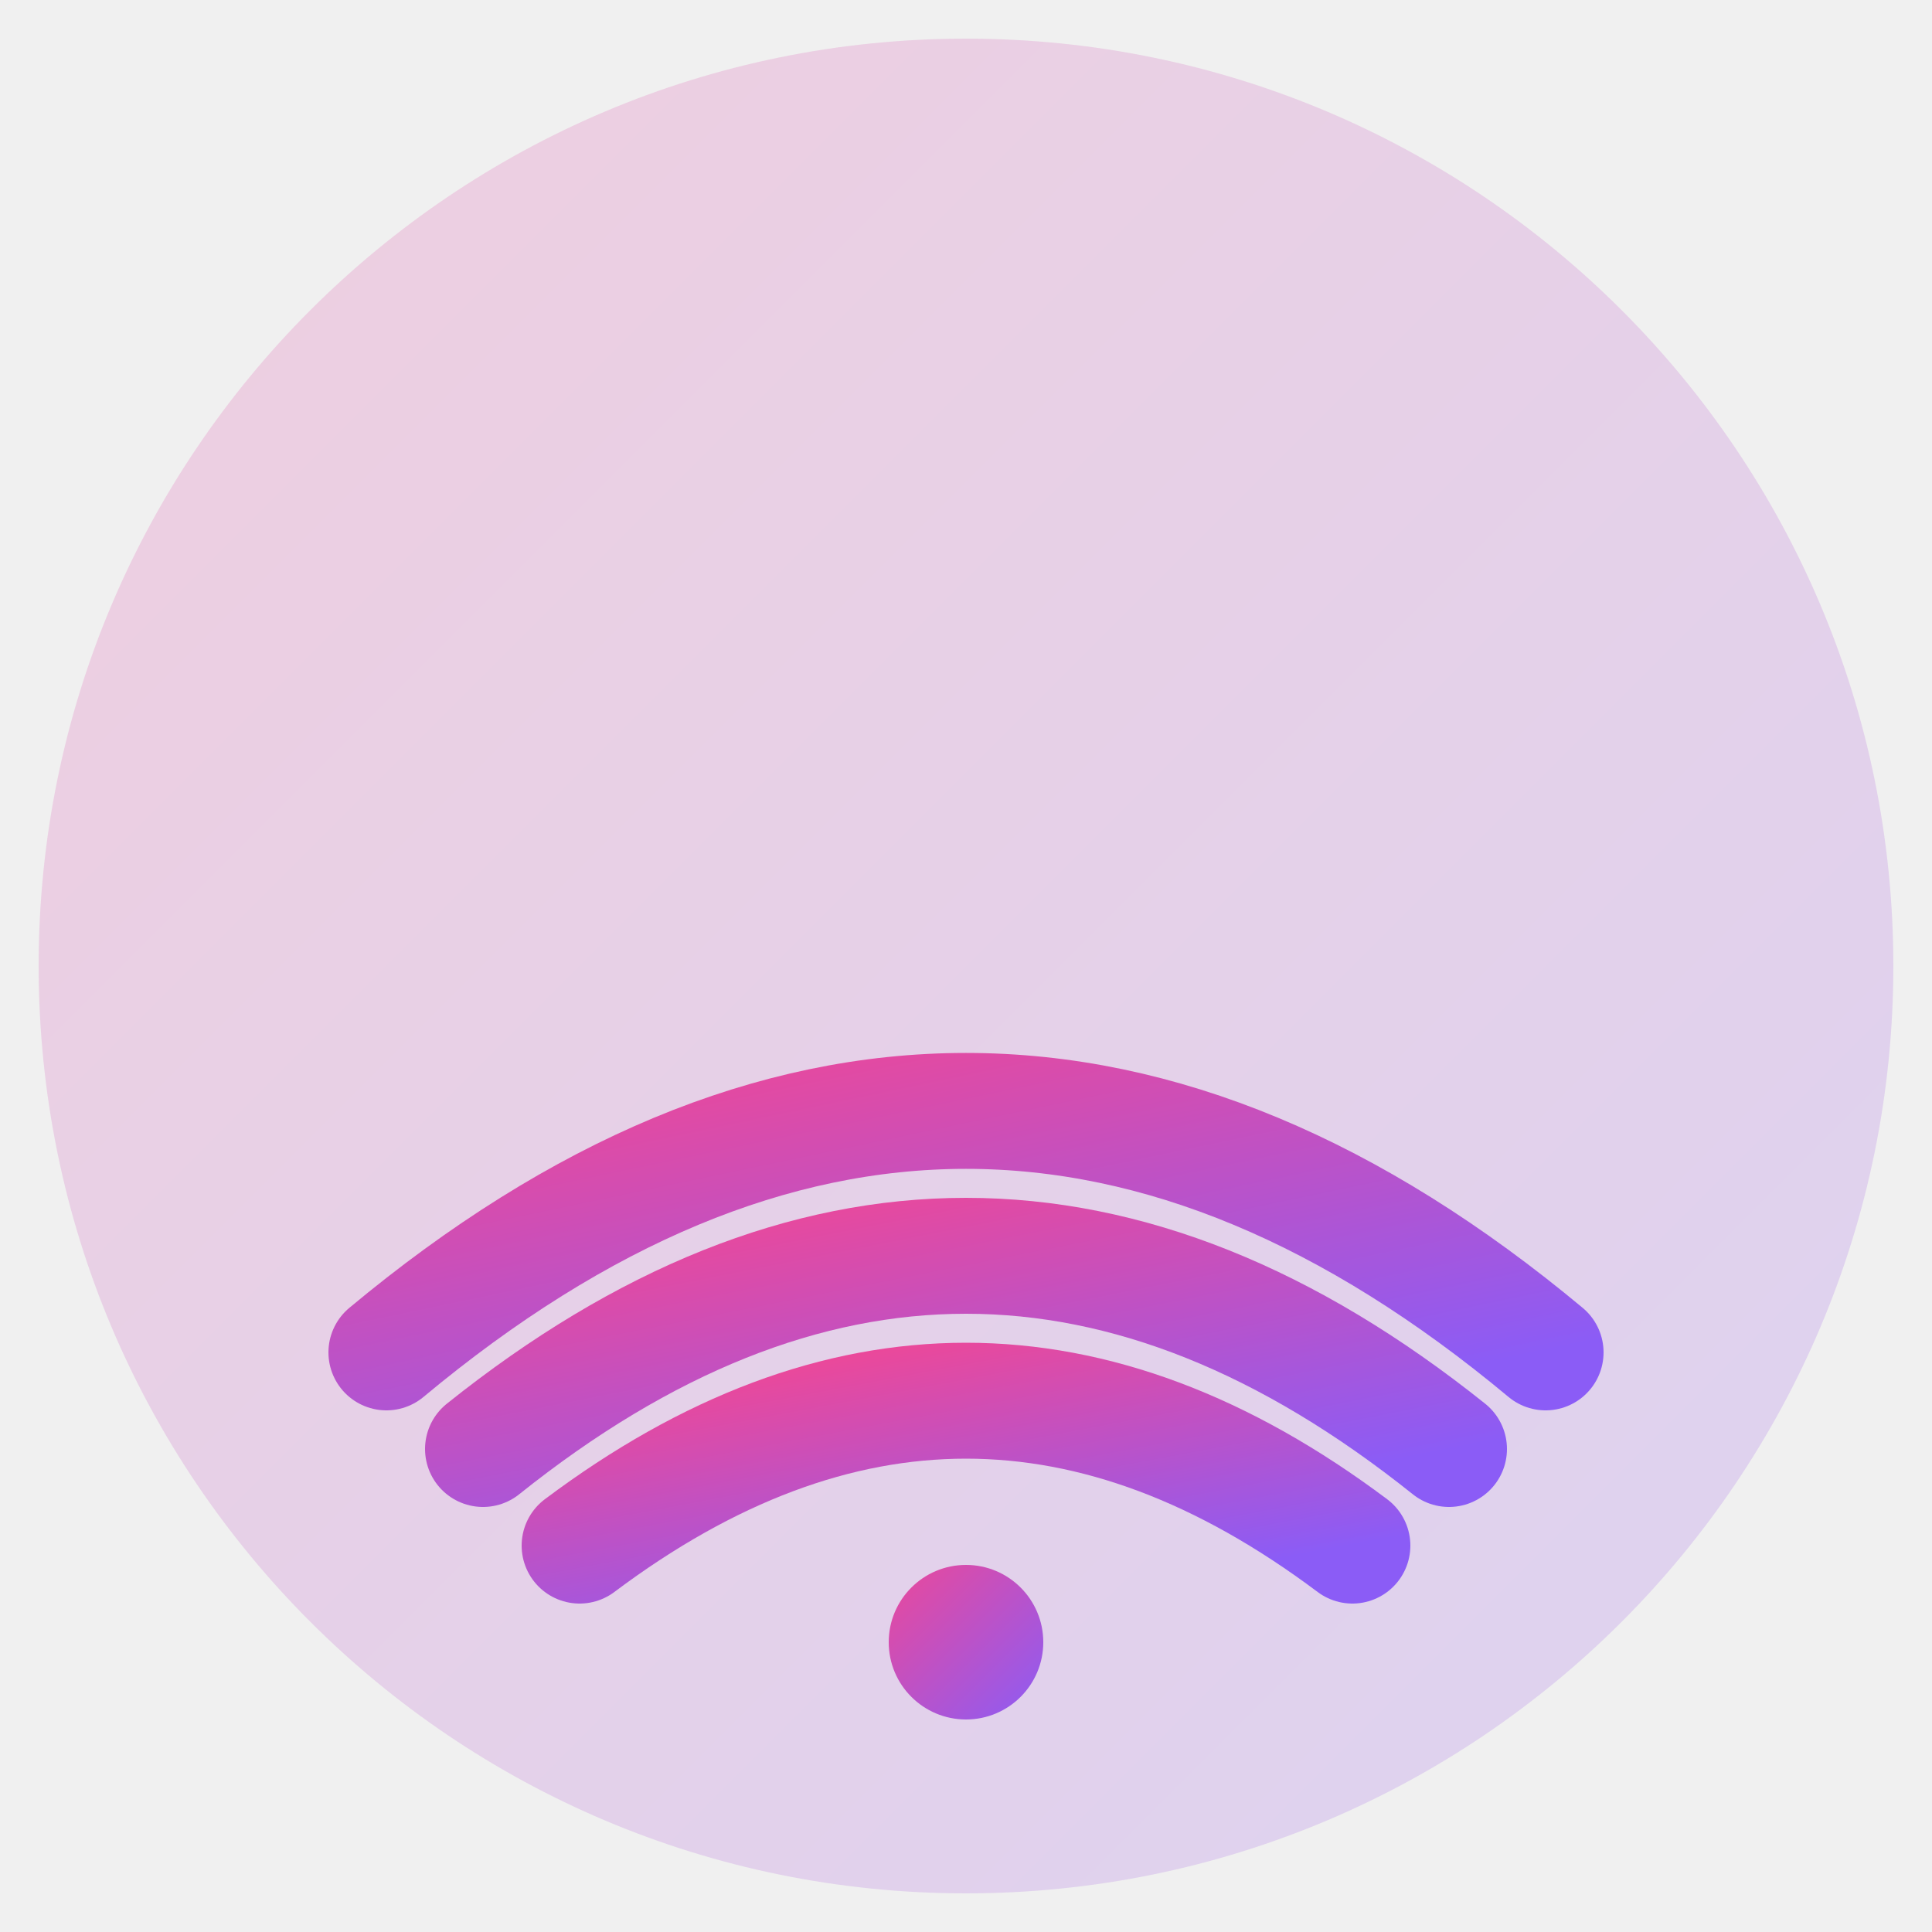
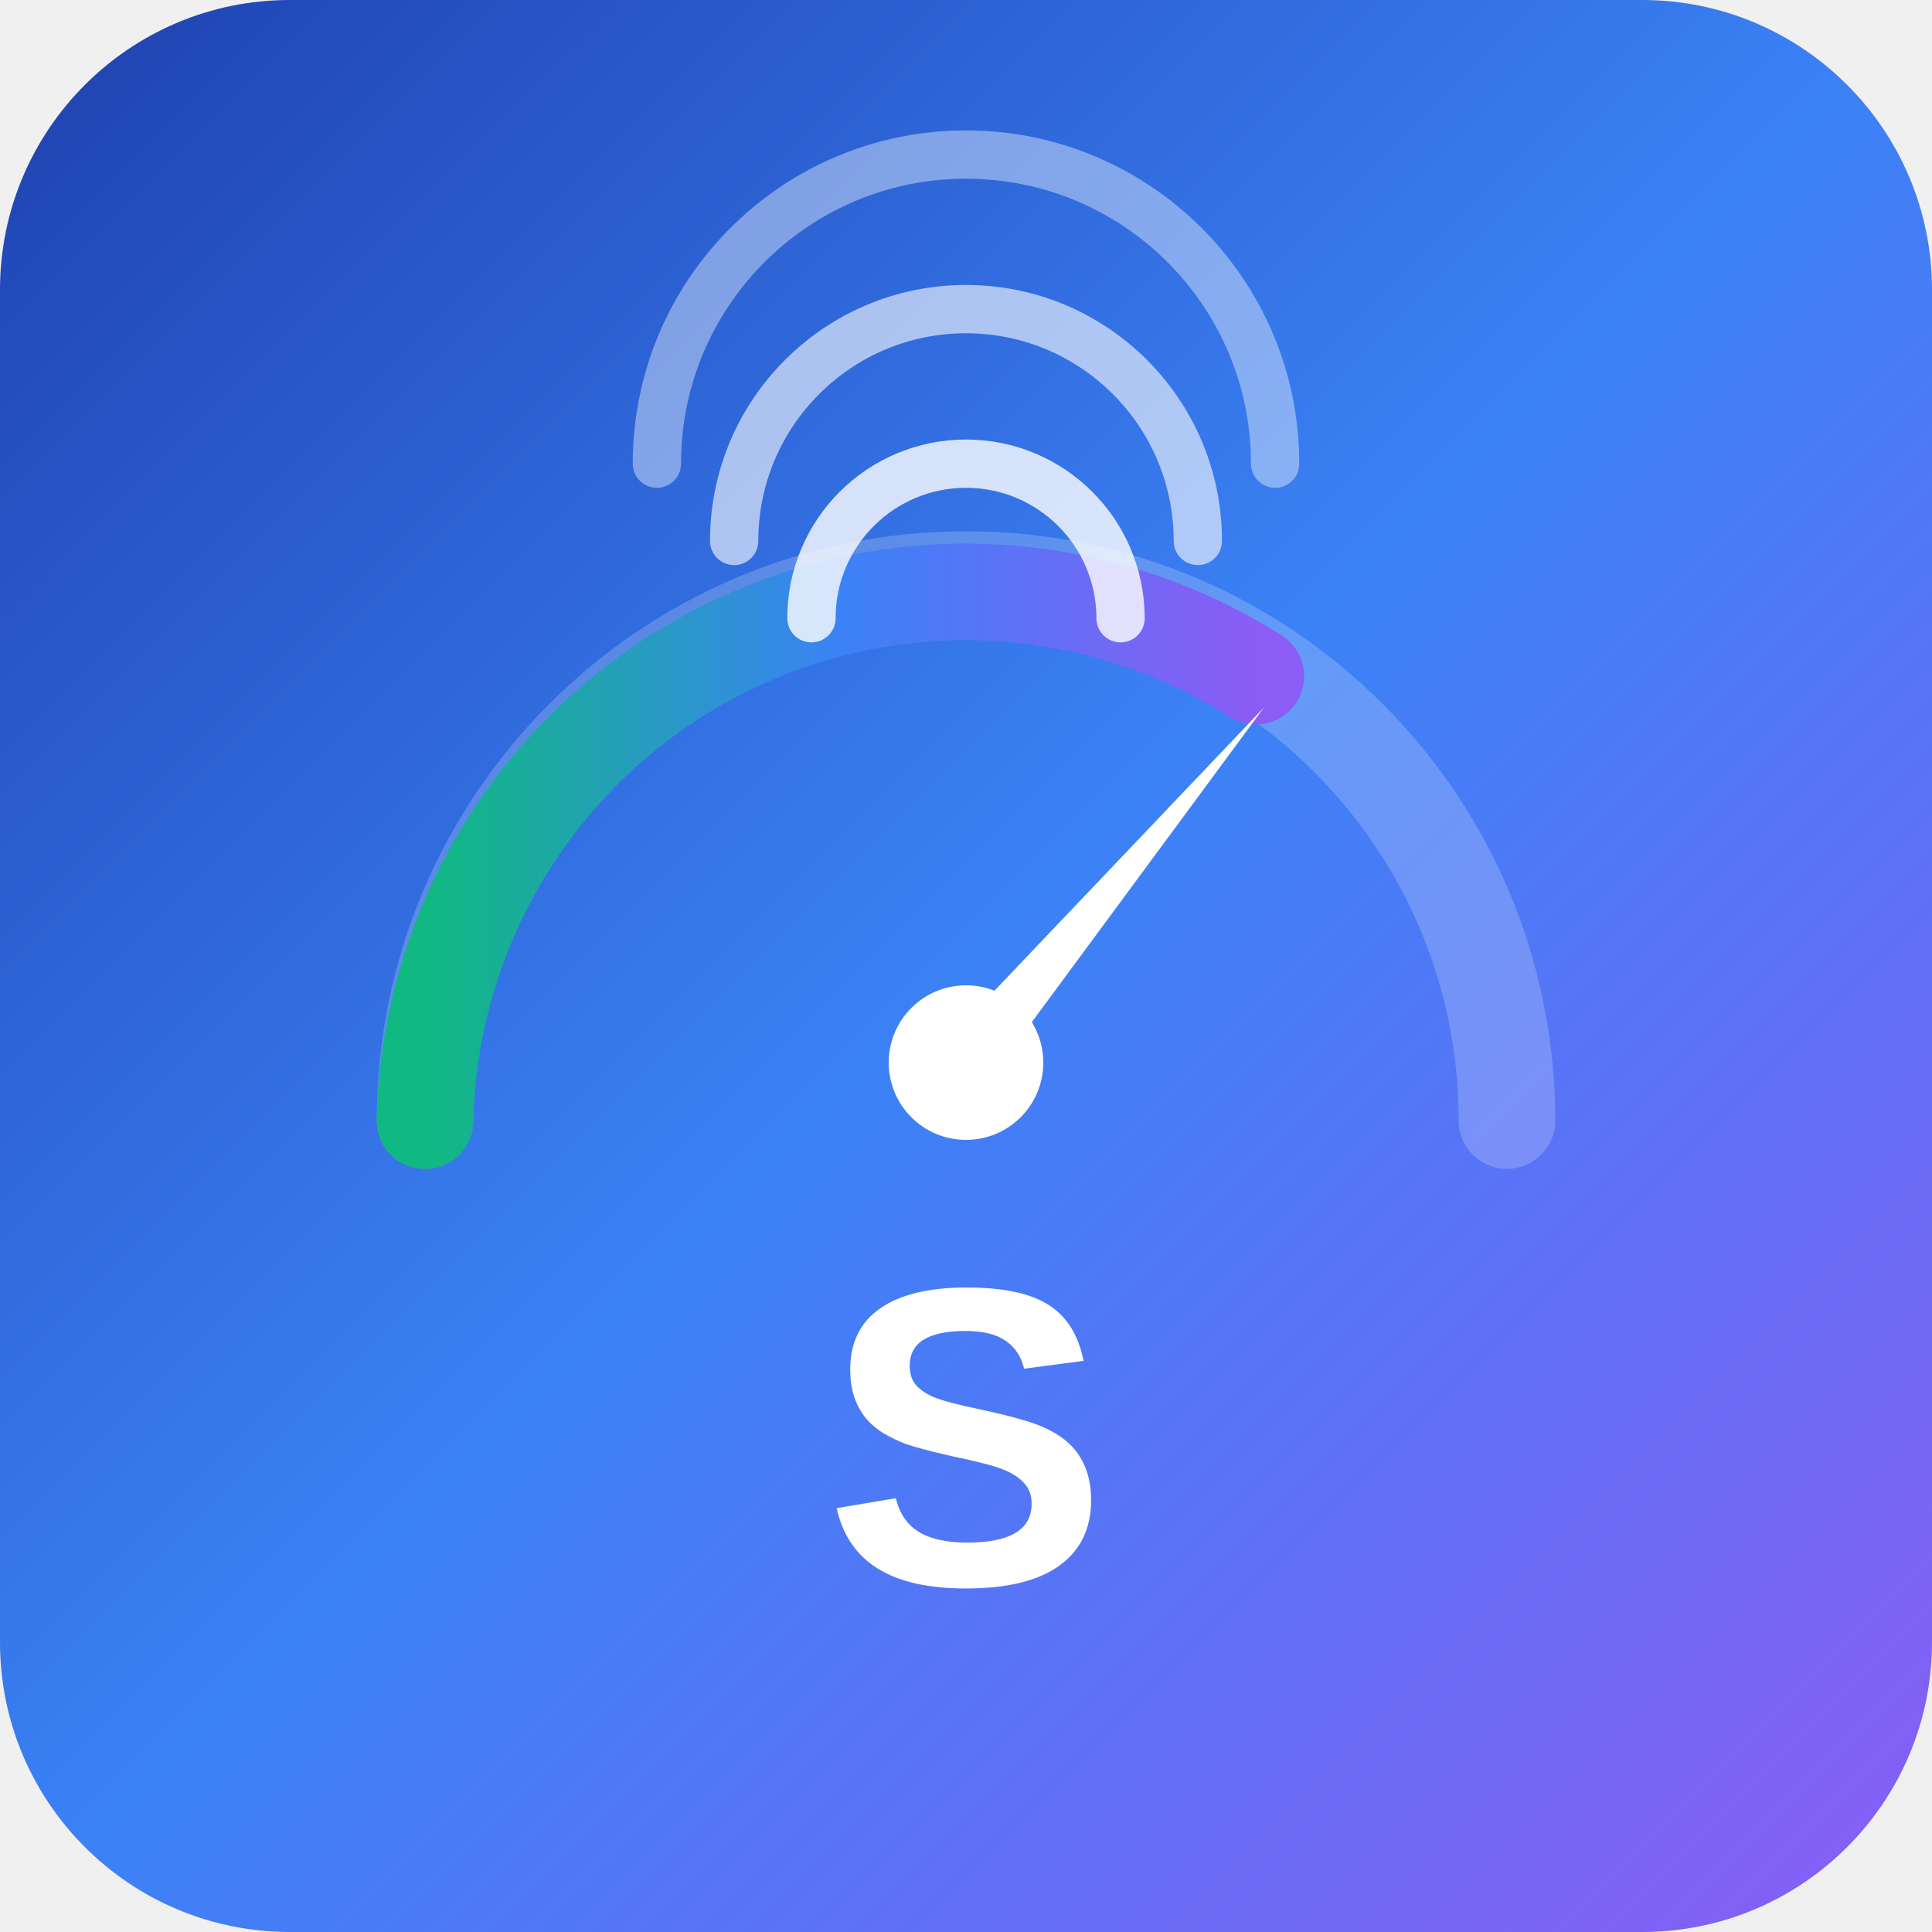
<svg xmlns="http://www.w3.org/2000/svg" viewBox="0 0 100 100">
-   <circle cx="50" cy="50" r="48" fill="url(#bgGrad)" opacity="0.2" />
-   <path d="M20 70 Q50 45 80 70" stroke="url(#grad)" stroke-width="6" stroke-linecap="round" fill="none" />
-   <path d="M25 75 Q50 55 75 75" stroke="url(#grad)" stroke-width="6" stroke-linecap="round" fill="none" />
-   <path d="M30 80 Q50 65 70 80" stroke="url(#grad)" stroke-width="6" stroke-linecap="round" fill="none" />
-   <circle cx="50" cy="85" r="4" fill="url(#grad)" />
-   <path d="M15 40 L35 40" stroke="url(#grad)" stroke-width="3" />
-   <path d="M65 40 L85 40" stroke="url(#grad)" stroke-width="3" />
-   <path d="M40 15 L40 35" stroke="url(#grad)" stroke-width="3" />
-   <path d="M40 65 L40 85" stroke="url(#grad)" stroke-width="3" />
  <defs>
-     <linearGradient id="grad" x1="0%" y1="0%" x2="100%" y2="100%">
-       <stop offset="0%" stop-color="#ec4899" />
+     <linearGradient id="bgGrad" x1="0%" y1="0%" x2="100%" y2="100%">
+       <stop offset="0%" stop-color="#1e40af" />
+       <stop offset="50%" stop-color="#3b82f6" />
      <stop offset="100%" stop-color="#8b5cf6" />
    </linearGradient>
-     <linearGradient id="bgGrad" x1="0%" y1="0%" x2="100%" y2="100%">
-       <stop offset="0%" stop-color="#ec4899" />
+     <linearGradient id="arcGrad" x1="0%" y1="0%" x2="100%" y2="0%">
+       <stop offset="0%" stop-color="#10b981" />
+       <stop offset="50%" stop-color="#3b82f6" />
      <stop offset="100%" stop-color="#8b5cf6" />
    </linearGradient>
  </defs>
+   <rect x="0" y="0" width="100" height="100" rx="15" ry="15" fill="url(#bgGrad)" />
+   <path d="M 22 58 A 28 28 0 0 1 78 58" stroke="rgba(255,255,255,0.2)" stroke-width="5" stroke-linecap="round" fill="none" />
+   <path d="M 22 58 A 28 28 0 0 1 65 35" stroke="url(#arcGrad)" stroke-width="5" stroke-linecap="round" fill="none" />
+   <g transform="translate(50, 55) rotate(-50)">
+     <polygon points="0,-1.5 24,0 0,1.5" fill="white" />
+     <circle cx="0" cy="0" r="4" fill="white" />
+   </g>
+   <path d="M 42 32 A 8 8 0 0 1 58 32" stroke="rgba(255,255,255,0.8)" stroke-width="2.5" stroke-linecap="round" fill="none" />
+   <path d="M 38 28 A 12 12 0 0 1 62 28" stroke="rgba(255,255,255,0.6)" stroke-width="2.5" stroke-linecap="round" fill="none" />
+   <path d="M 34 24 A 16 16 0 0 1 66 24" stroke="rgba(255,255,255,0.4)" stroke-width="2.5" stroke-linecap="round" fill="none" />
+   <text x="50" y="82" text-anchor="middle" fill="white" font-size="22" font-weight="bold" font-family="Arial, sans-serif">S</text>
</svg>
